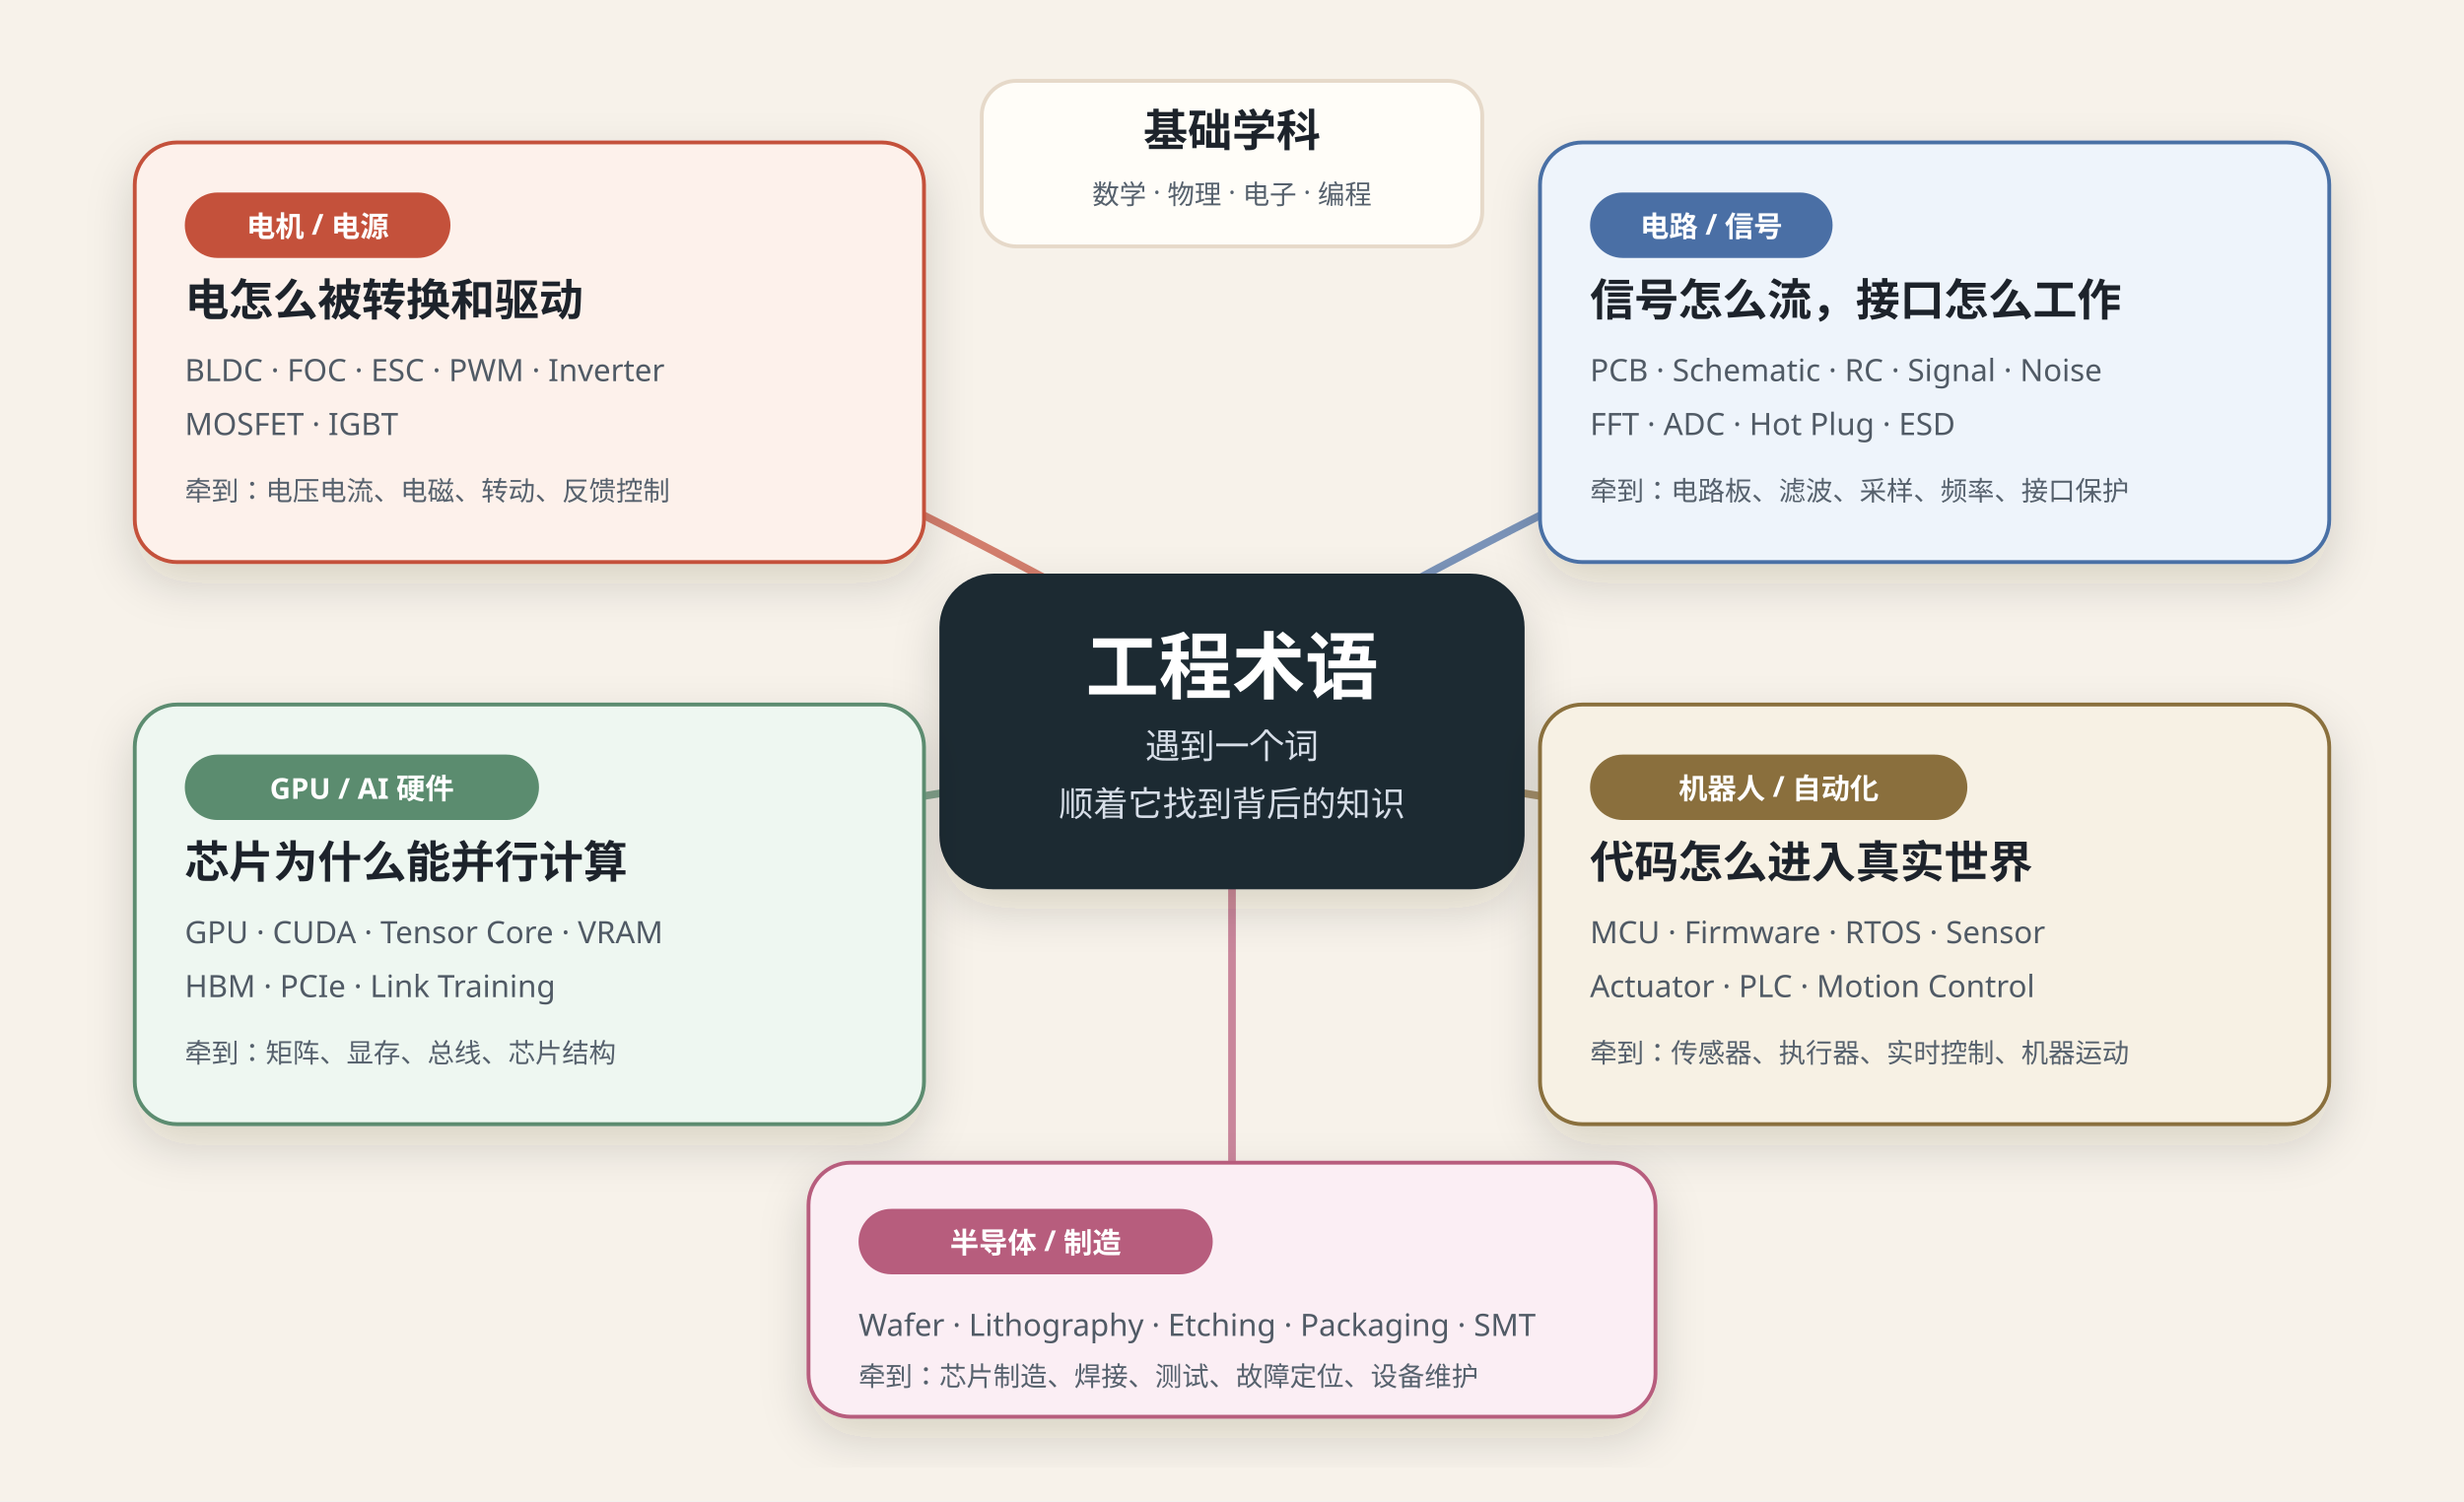
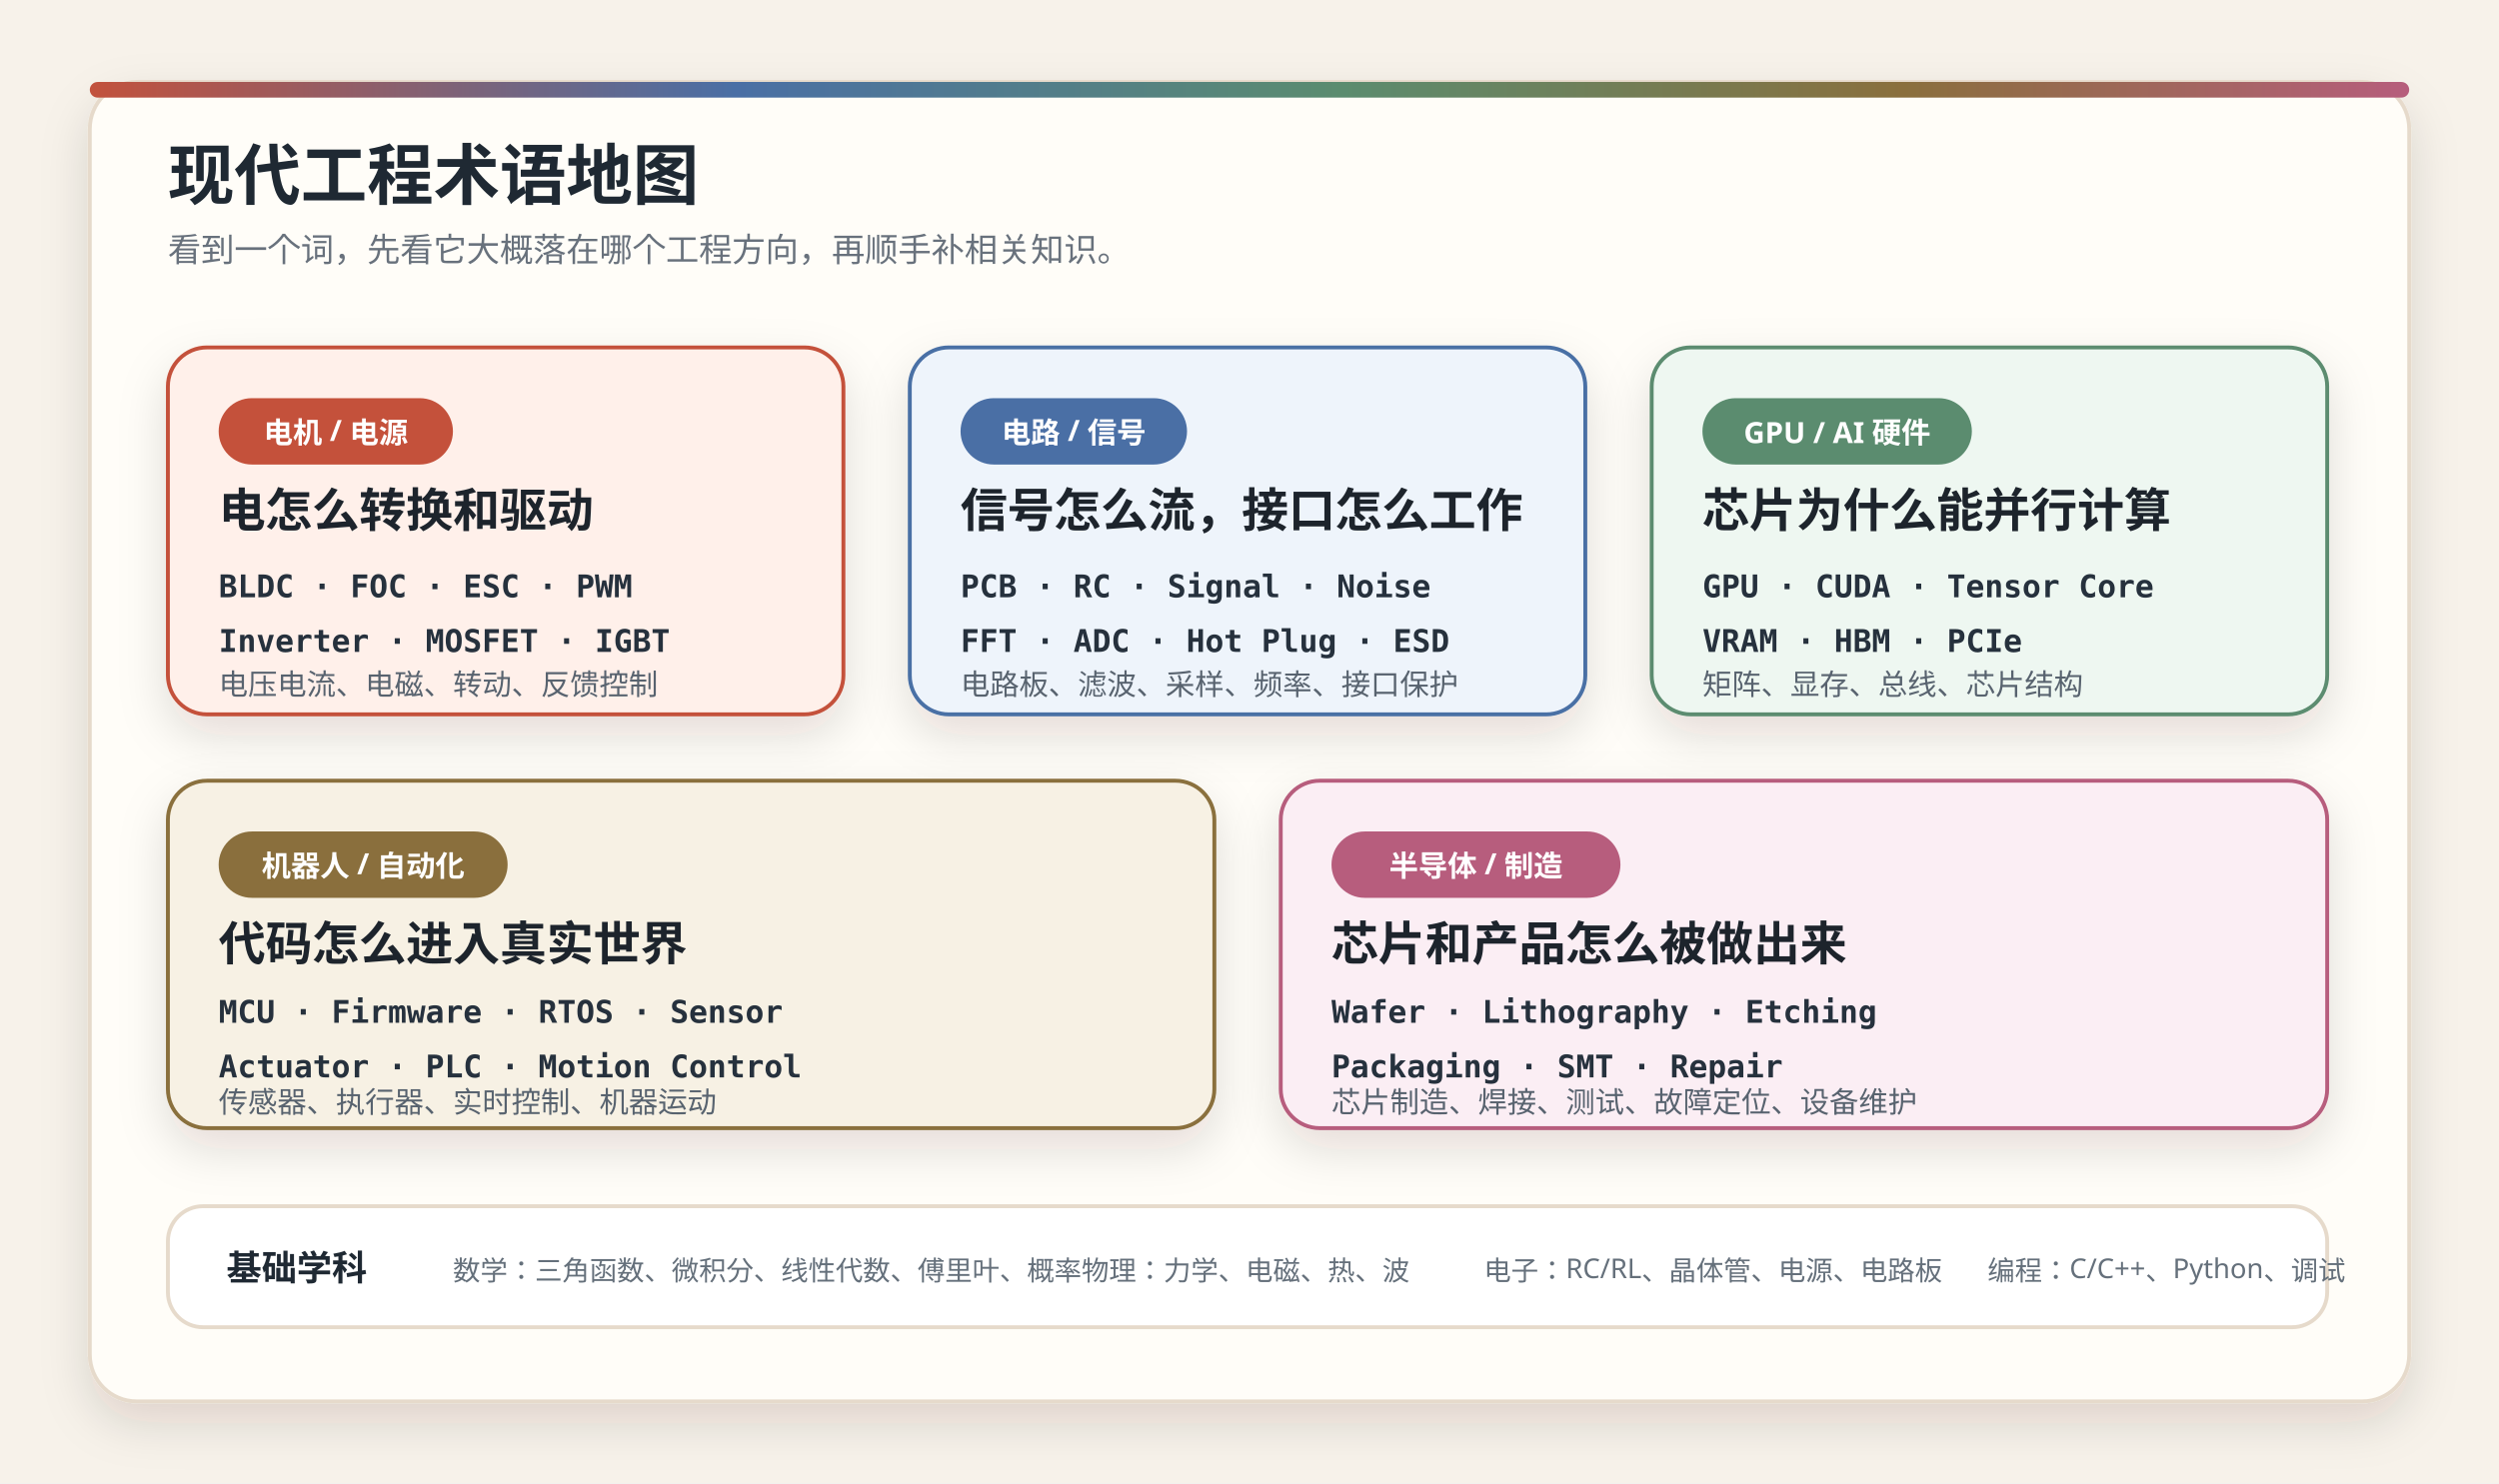
- <svg xmlns="http://www.w3.org/2000/svg" width="1280" height="780" viewBox="0 0 1280 780" role="img" aria-labelledby="title desc">
+ <svg xmlns="http://www.w3.org/2000/svg" width="1280" height="760" viewBox="0 0 1280 760" role="img" aria-labelledby="title desc">
  <defs>
-     <filter id="shadow" x="-20%" y="-20%" width="140%" height="140%">
-       <feDropShadow dx="0" dy="10" stdDeviation="12" flood-color="#30261d" flood-opacity="0.16" />
+     <filter id="softShadow" x="-20%" y="-20%" width="140%" height="140%">
+       <feDropShadow dx="0" dy="10" stdDeviation="12" flood-color="#2f261f" flood-opacity="0.13" />
    </filter>
+     <linearGradient id="topBand" x1="0" y1="0" x2="1" y2="0">
+       <stop offset="0" stop-color="#C4513B" />
+       <stop offset="0.28" stop-color="#4A6FA5" />
+       <stop offset="0.54" stop-color="#5B8C6F" />
+       <stop offset="0.78" stop-color="#8A6F3D" />
+       <stop offset="1" stop-color="#B75D7D" />
+     </linearGradient>
    <style>
      .bg { fill: #f7f2ea; }
-       .line { fill: none; stroke-width: 4; stroke-linecap: round; opacity: 0.72; }
-       .center { fill: #1f2933; filter: url(#shadow); }
-       .center-title { font: 900 38px "Noto Sans SC", "Microsoft YaHei", sans-serif; fill: #fff; }
-       .center-sub { font: 500 18px "Noto Sans SC", "Microsoft YaHei", sans-serif; fill: #d7dee8; }
-       .card { fill: #fffdf8; stroke-width: 2; filter: url(#shadow); }
-       .h { font: 900 23px "Noto Sans SC", "Microsoft YaHei", sans-serif; fill: #1d232b; }
-       .p { font: 500 16px "Noto Sans SC", "Microsoft YaHei", sans-serif; fill: #505a65; }
-       .tag { font: 800 15px "Noto Sans SC", "Microsoft YaHei", sans-serif; fill: #fff; }
-       .chip-text { font: 700 14px "JetBrains Mono", "Consolas", monospace; fill: #26313d; }
-       .small { font: 500 14px "Noto Sans SC", "Microsoft YaHei", sans-serif; fill: #56616d; }
-       .math { fill: #fdf1eb; stroke: #c4513b; }
-       .physics { fill: #eef7f1; stroke: #5b8c6f; }
-       .electronics { fill: #eef4fb; stroke: #4a6fa5; }
-       .programming { fill: #f7f1e4; stroke: #8a6f3d; }
-       .signals { fill: #fbeef4; stroke: #b75d7d; }
+       .panel { fill: #fffdf8; stroke: #e6dacb; stroke-width: 2; filter: url(#softShadow); }
+       .title { font: 900 34px "Noto Sans SC", "Microsoft YaHei", sans-serif; fill: #1f2933; }
+       .sub { font: 500 17px "Noto Sans SC", "Microsoft YaHei", sans-serif; fill: #68717c; }
+       .card { stroke-width: 2; filter: url(#softShadow); }
+       .h { font: 900 24px "Noto Sans SC", "Microsoft YaHei", sans-serif; fill: #1d242c; }
+       .p { font: 600 16px "JetBrains Mono", "Consolas", monospace; fill: #26313d; }
+       .s { font: 500 15px "Noto Sans SC", "Microsoft YaHei", sans-serif; fill: #58636f; }
+       .label { font: 900 15px "Noto Sans SC", "Microsoft YaHei", sans-serif; fill: #fff; }
+       .baseH { font: 900 18px "Noto Sans SC", "Microsoft YaHei", sans-serif; fill: #1f2933; }
+       .baseP { font: 500 14px "Noto Sans SC", "Microsoft YaHei", sans-serif; fill: #65707b; }
    </style>
  </defs>
-   <rect class="bg" width="1280" height="780" />
-   <path class="line" d="M640 354 C520 286 426 238 302 186" stroke="#c4513b" />
-   <path class="line" d="M640 354 C760 286 854 238 978 186" stroke="#4a6fa5" />
-   <path class="line" d="M640 390 C506 408 402 424 278 456" stroke="#5b8c6f" />
-   <path class="line" d="M640 390 C774 408 878 424 1002 456" stroke="#8a6f3d" />
-   <path class="line" d="M640 438 C640 520 640 578 640 640" stroke="#b75d7d" />
+   <rect class="bg" width="1280" height="760" />
+   <rect x="46" y="42" width="1188" height="676" rx="24" class="panel" />
+   <rect x="46" y="42" width="1188" height="8" rx="4" fill="url(#topBand)" />
+   <text x="86" y="102" class="title">现代工程术语地图</text>
+   <text x="86" y="134" class="sub">看到一个词，先看它大概落在哪个工程方向，再顺手补相关知识。</text>
  <g>
-     <rect x="488" y="298" width="304" height="164" rx="28" class="center" />
-     <text x="640" y="360" text-anchor="middle" class="center-title">工程术语</text>
-     <text x="640" y="394" text-anchor="middle" class="center-sub">遇到一个词</text>
-     <text x="640" y="424" text-anchor="middle" class="center-sub">顺着它找到背后的知识</text>
+     <rect x="86" y="178" width="346" height="188" rx="20" fill="#fff0ea" stroke="#c4513b" class="card" />
+     <rect x="112" y="204" width="120" height="34" rx="17" fill="#c4513b" />
+     <text x="172" y="227" text-anchor="middle" class="label">电机 / 电源</text>
+     <text x="112" y="270" class="h">电怎么转换和驱动</text>
+     <text x="112" y="306" class="p">BLDC · FOC · ESC · PWM</text>
+     <text x="112" y="334" class="p">Inverter · MOSFET · IGBT</text>
+     <text x="112" y="356" class="s">电压电流、电磁、转动、反馈控制</text>
  </g>
  <g>
-     <rect x="70" y="74" width="410" height="218" rx="22" class="card math" />
-     <rect x="96" y="100" width="138" height="34" rx="17" fill="#c4513b" />
-     <text x="165" y="123" text-anchor="middle" class="tag">电机 / 电源</text>
-     <text x="96" y="164" class="h">电怎么被转换和驱动</text>
-     <text x="96" y="198" class="p">BLDC · FOC · ESC · PWM · Inverter</text>
-     <text x="96" y="226" class="p">MOSFET · IGBT</text>
-     <text x="96" y="260" class="small">牵到：电压电流、电磁、转动、反馈控制</text>
+     <rect x="466" y="178" width="346" height="188" rx="20" fill="#eef4fb" stroke="#4a6fa5" class="card" />
+     <rect x="492" y="204" width="116" height="34" rx="17" fill="#4a6fa5" />
+     <text x="550" y="227" text-anchor="middle" class="label">电路 / 信号</text>
+     <text x="492" y="270" class="h">信号怎么流，接口怎么工作</text>
+     <text x="492" y="306" class="p">PCB · RC · Signal · Noise</text>
+     <text x="492" y="334" class="p">FFT · ADC · Hot Plug · ESD</text>
+     <text x="492" y="356" class="s">电路板、滤波、采样、频率、接口保护</text>
  </g>
  <g>
-     <rect x="800" y="74" width="410" height="218" rx="22" class="card electronics" />
-     <rect x="826" y="100" width="126" height="34" rx="17" fill="#4a6fa5" />
-     <text x="889" y="123" text-anchor="middle" class="tag">电路 / 信号</text>
-     <text x="826" y="164" class="h">信号怎么流，接口怎么工作</text>
-     <text x="826" y="198" class="p">PCB · Schematic · RC · Signal · Noise</text>
-     <text x="826" y="226" class="p">FFT · ADC · Hot Plug · ESD</text>
-     <text x="826" y="260" class="small">牵到：电路板、滤波、采样、频率、接口保护</text>
+     <rect x="846" y="178" width="346" height="188" rx="20" fill="#eef7f1" stroke="#5b8c6f" class="card" />
+     <rect x="872" y="204" width="138" height="34" rx="17" fill="#5b8c6f" />
+     <text x="941" y="227" text-anchor="middle" class="label">GPU / AI 硬件</text>
+     <text x="872" y="270" class="h">芯片为什么能并行计算</text>
+     <text x="872" y="306" class="p">GPU · CUDA · Tensor Core</text>
+     <text x="872" y="334" class="p">VRAM · HBM · PCIe</text>
+     <text x="872" y="356" class="s">矩阵、显存、总线、芯片结构</text>
  </g>
  <g>
-     <rect x="70" y="366" width="410" height="218" rx="22" class="card physics" />
-     <rect x="96" y="392" width="184" height="34" rx="17" fill="#5b8c6f" />
-     <text x="188" y="415" text-anchor="middle" class="tag">GPU / AI 硬件</text>
-     <text x="96" y="456" class="h">芯片为什么能并行计算</text>
-     <text x="96" y="490" class="p">GPU · CUDA · Tensor Core · VRAM</text>
-     <text x="96" y="518" class="p">HBM · PCIe · Link Training</text>
-     <text x="96" y="552" class="small">牵到：矩阵、显存、总线、芯片结构</text>
+     <rect x="86" y="400" width="536" height="178" rx="20" fill="#f7f1e4" stroke="#8a6f3d" class="card" />
+     <rect x="112" y="426" width="148" height="34" rx="17" fill="#8a6f3d" />
+     <text x="186" y="449" text-anchor="middle" class="label">机器人 / 自动化</text>
+     <text x="112" y="492" class="h">代码怎么进入真实世界</text>
+     <text x="112" y="524" class="p">MCU · Firmware · RTOS · Sensor</text>
+     <text x="112" y="552" class="p">Actuator · PLC · Motion Control</text>
+     <text x="112" y="570" class="s">传感器、执行器、实时控制、机器运动</text>
  </g>
  <g>
-     <rect x="800" y="366" width="410" height="218" rx="22" class="card programming" />
-     <rect x="826" y="392" width="196" height="34" rx="17" fill="#8a6f3d" />
-     <text x="924" y="415" text-anchor="middle" class="tag">机器人 / 自动化</text>
-     <text x="826" y="456" class="h">代码怎么进入真实世界</text>
-     <text x="826" y="490" class="p">MCU · Firmware · RTOS · Sensor</text>
-     <text x="826" y="518" class="p">Actuator · PLC · Motion Control</text>
-     <text x="826" y="552" class="small">牵到：传感器、执行器、实时控制、机器运动</text>
+     <rect x="656" y="400" width="536" height="178" rx="20" fill="#fbeef4" stroke="#b75d7d" class="card" />
+     <rect x="682" y="426" width="148" height="34" rx="17" fill="#b75d7d" />
+     <text x="756" y="449" text-anchor="middle" class="label">半导体 / 制造</text>
+     <text x="682" y="492" class="h">芯片和产品怎么被做出来</text>
+     <text x="682" y="524" class="p">Wafer · Lithography · Etching</text>
+     <text x="682" y="552" class="p">Packaging · SMT · Repair</text>
+     <text x="682" y="570" class="s">芯片制造、焊接、测试、故障定位、设备维护</text>
  </g>
  <g>
-     <rect x="420" y="604" width="440" height="132" rx="22" class="card signals" />
-     <rect x="446" y="628" width="184" height="34" rx="17" fill="#b75d7d" />
-     <text x="538" y="651" text-anchor="middle" class="tag">半导体 / 制造</text>
-     <text x="446" y="694" class="p">Wafer · Lithography · Etching · Packaging · SMT</text>
-     <text x="446" y="720" class="small">牵到：芯片制造、焊接、测试、故障定位、设备维护</text>
-   </g>
-   <g>
-     <rect x="510" y="42" width="260" height="86" rx="18" fill="#fffdf8" stroke="#e6d9c9" stroke-width="2" />
-     <text x="640" y="76" text-anchor="middle" class="h">基础学科</text>
-     <text x="640" y="106" text-anchor="middle" class="small">数学 · 物理 · 电子 · 编程</text>
+     <rect x="86" y="618" width="1106" height="62" rx="18" fill="#ffffff" stroke="#e6dacb" stroke-width="2" />
+     <text x="116" y="656" class="baseH">基础学科</text>
+     <text x="232" y="656" class="baseP">数学：三角函数、微积分、线性代数、傅里叶、概率</text>
+     <text x="554" y="656" class="baseP">物理：力学、电磁、热、波</text>
+     <text x="760" y="656" class="baseP">电子：RC/RL、晶体管、电源、电路板</text>
+     <text x="1018" y="656" class="baseP">编程：C/C++、Python、调试</text>
  </g>
</svg>
